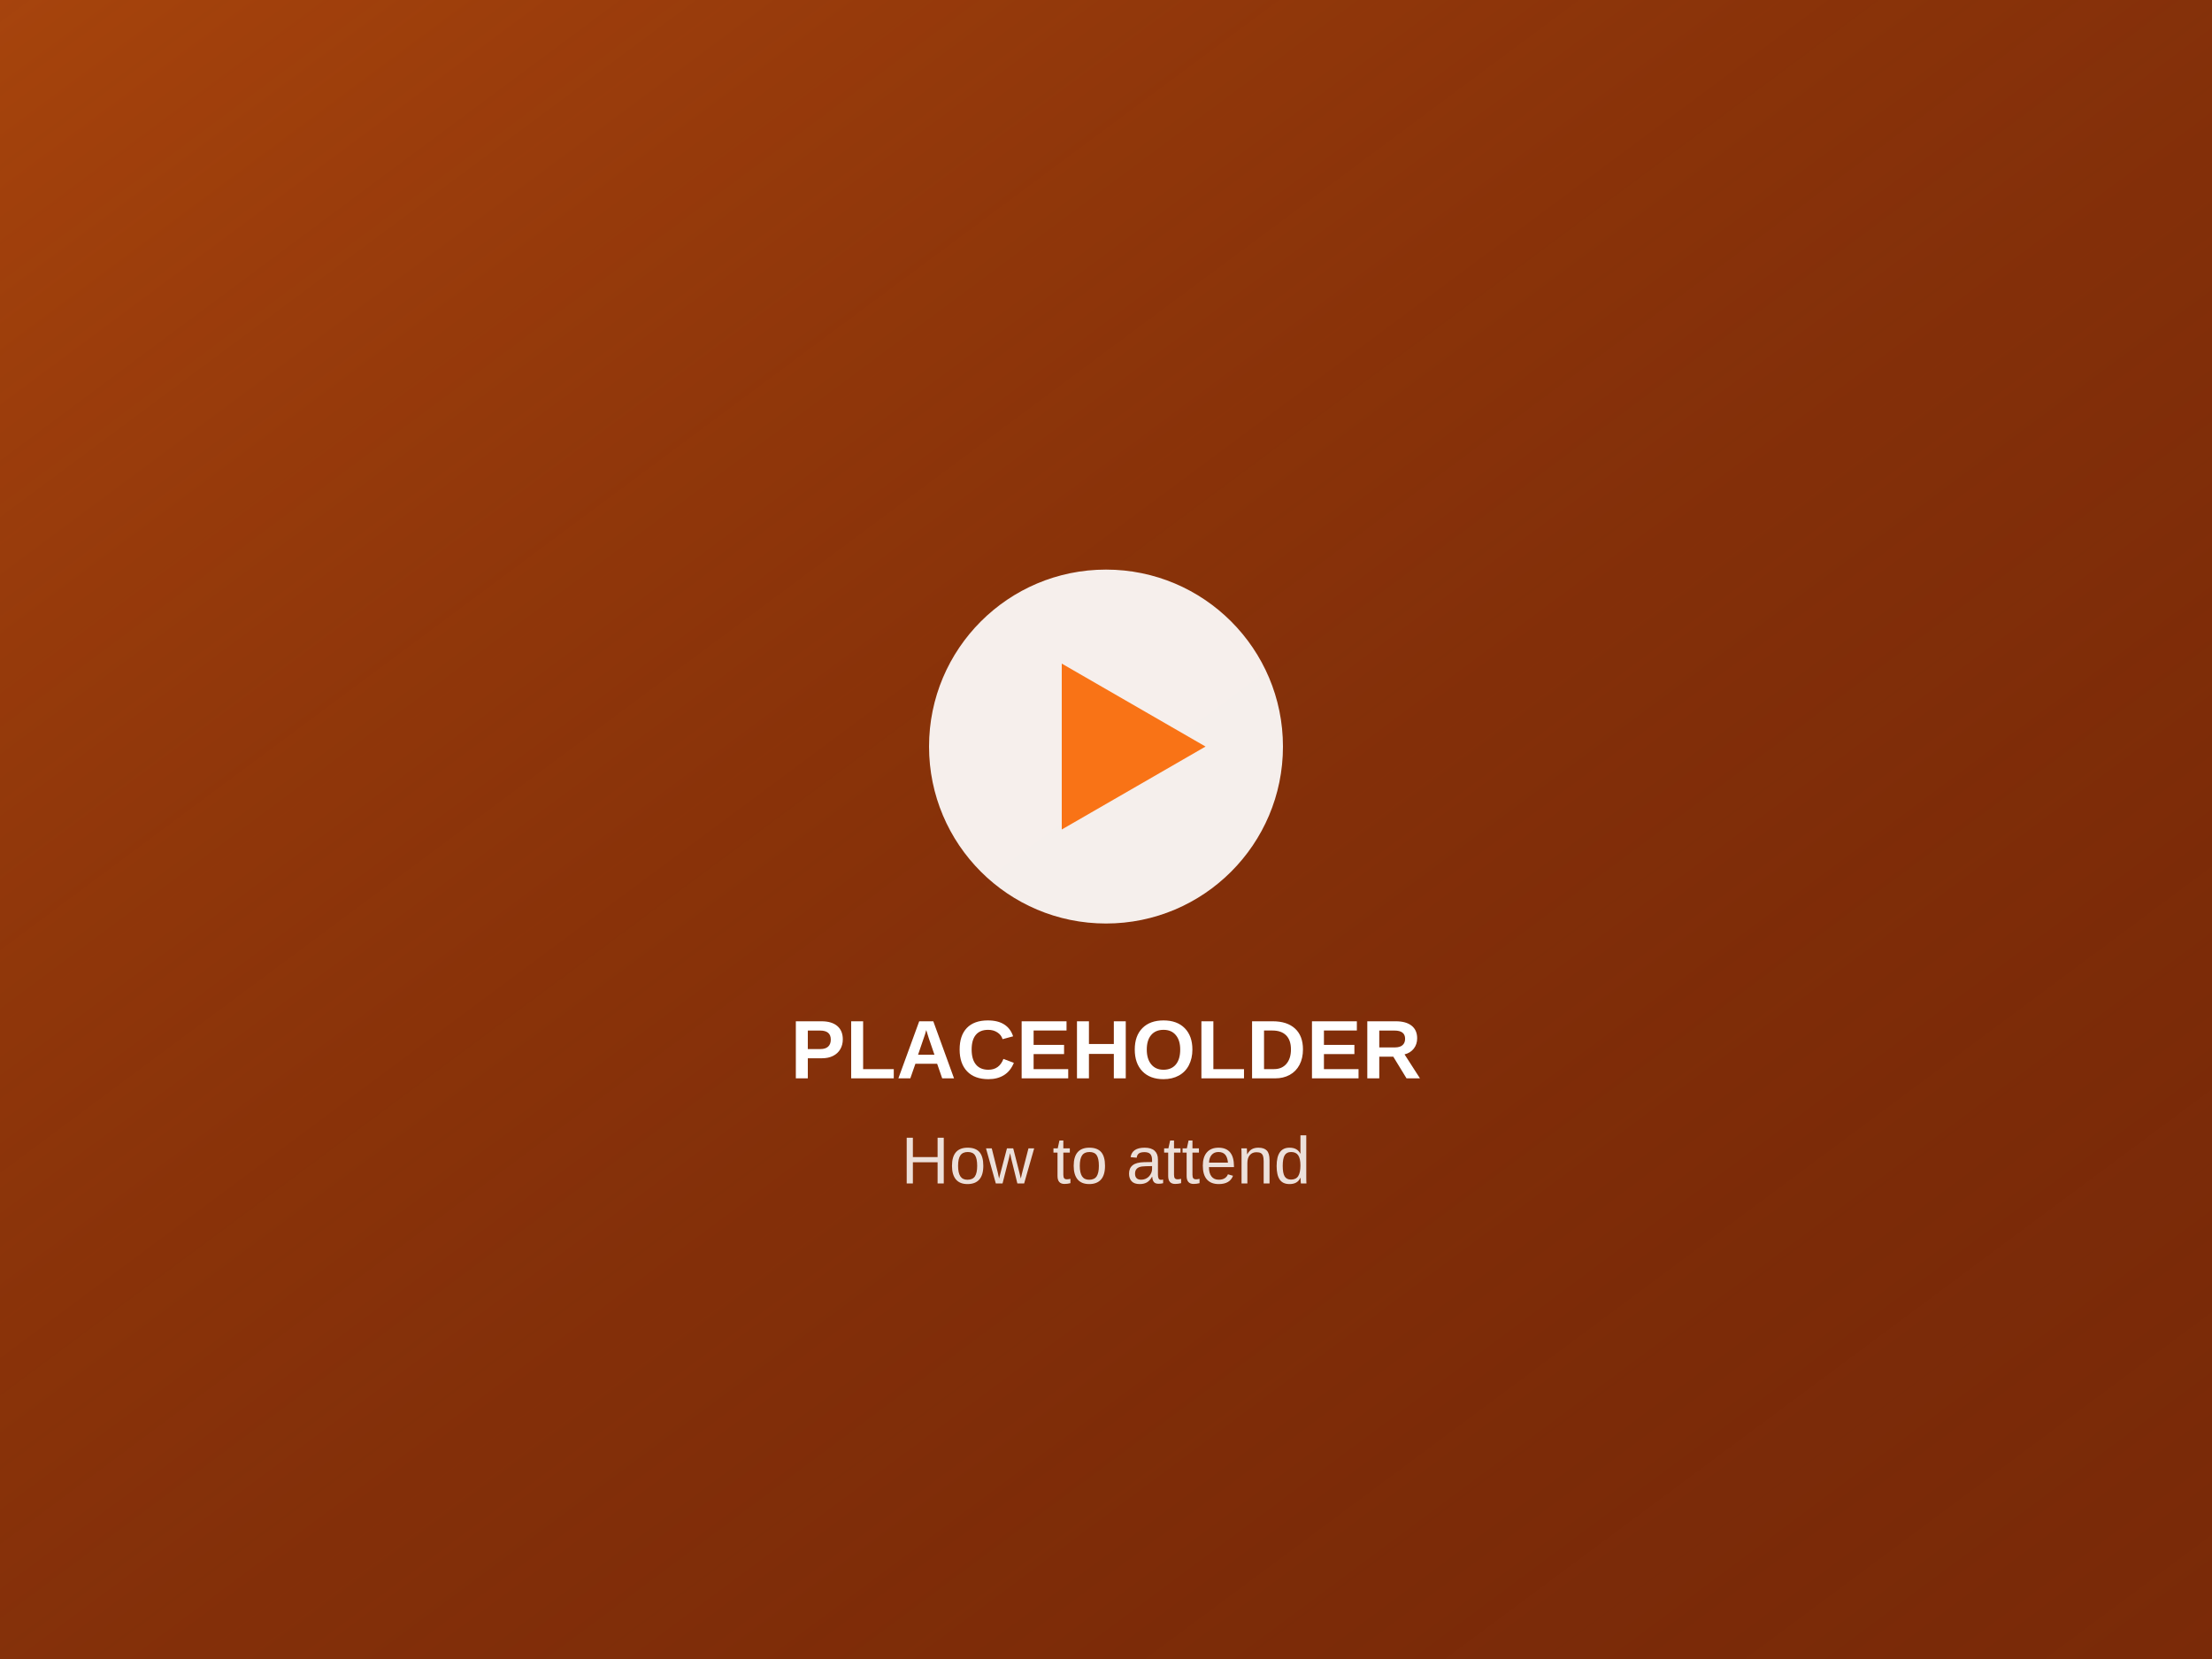
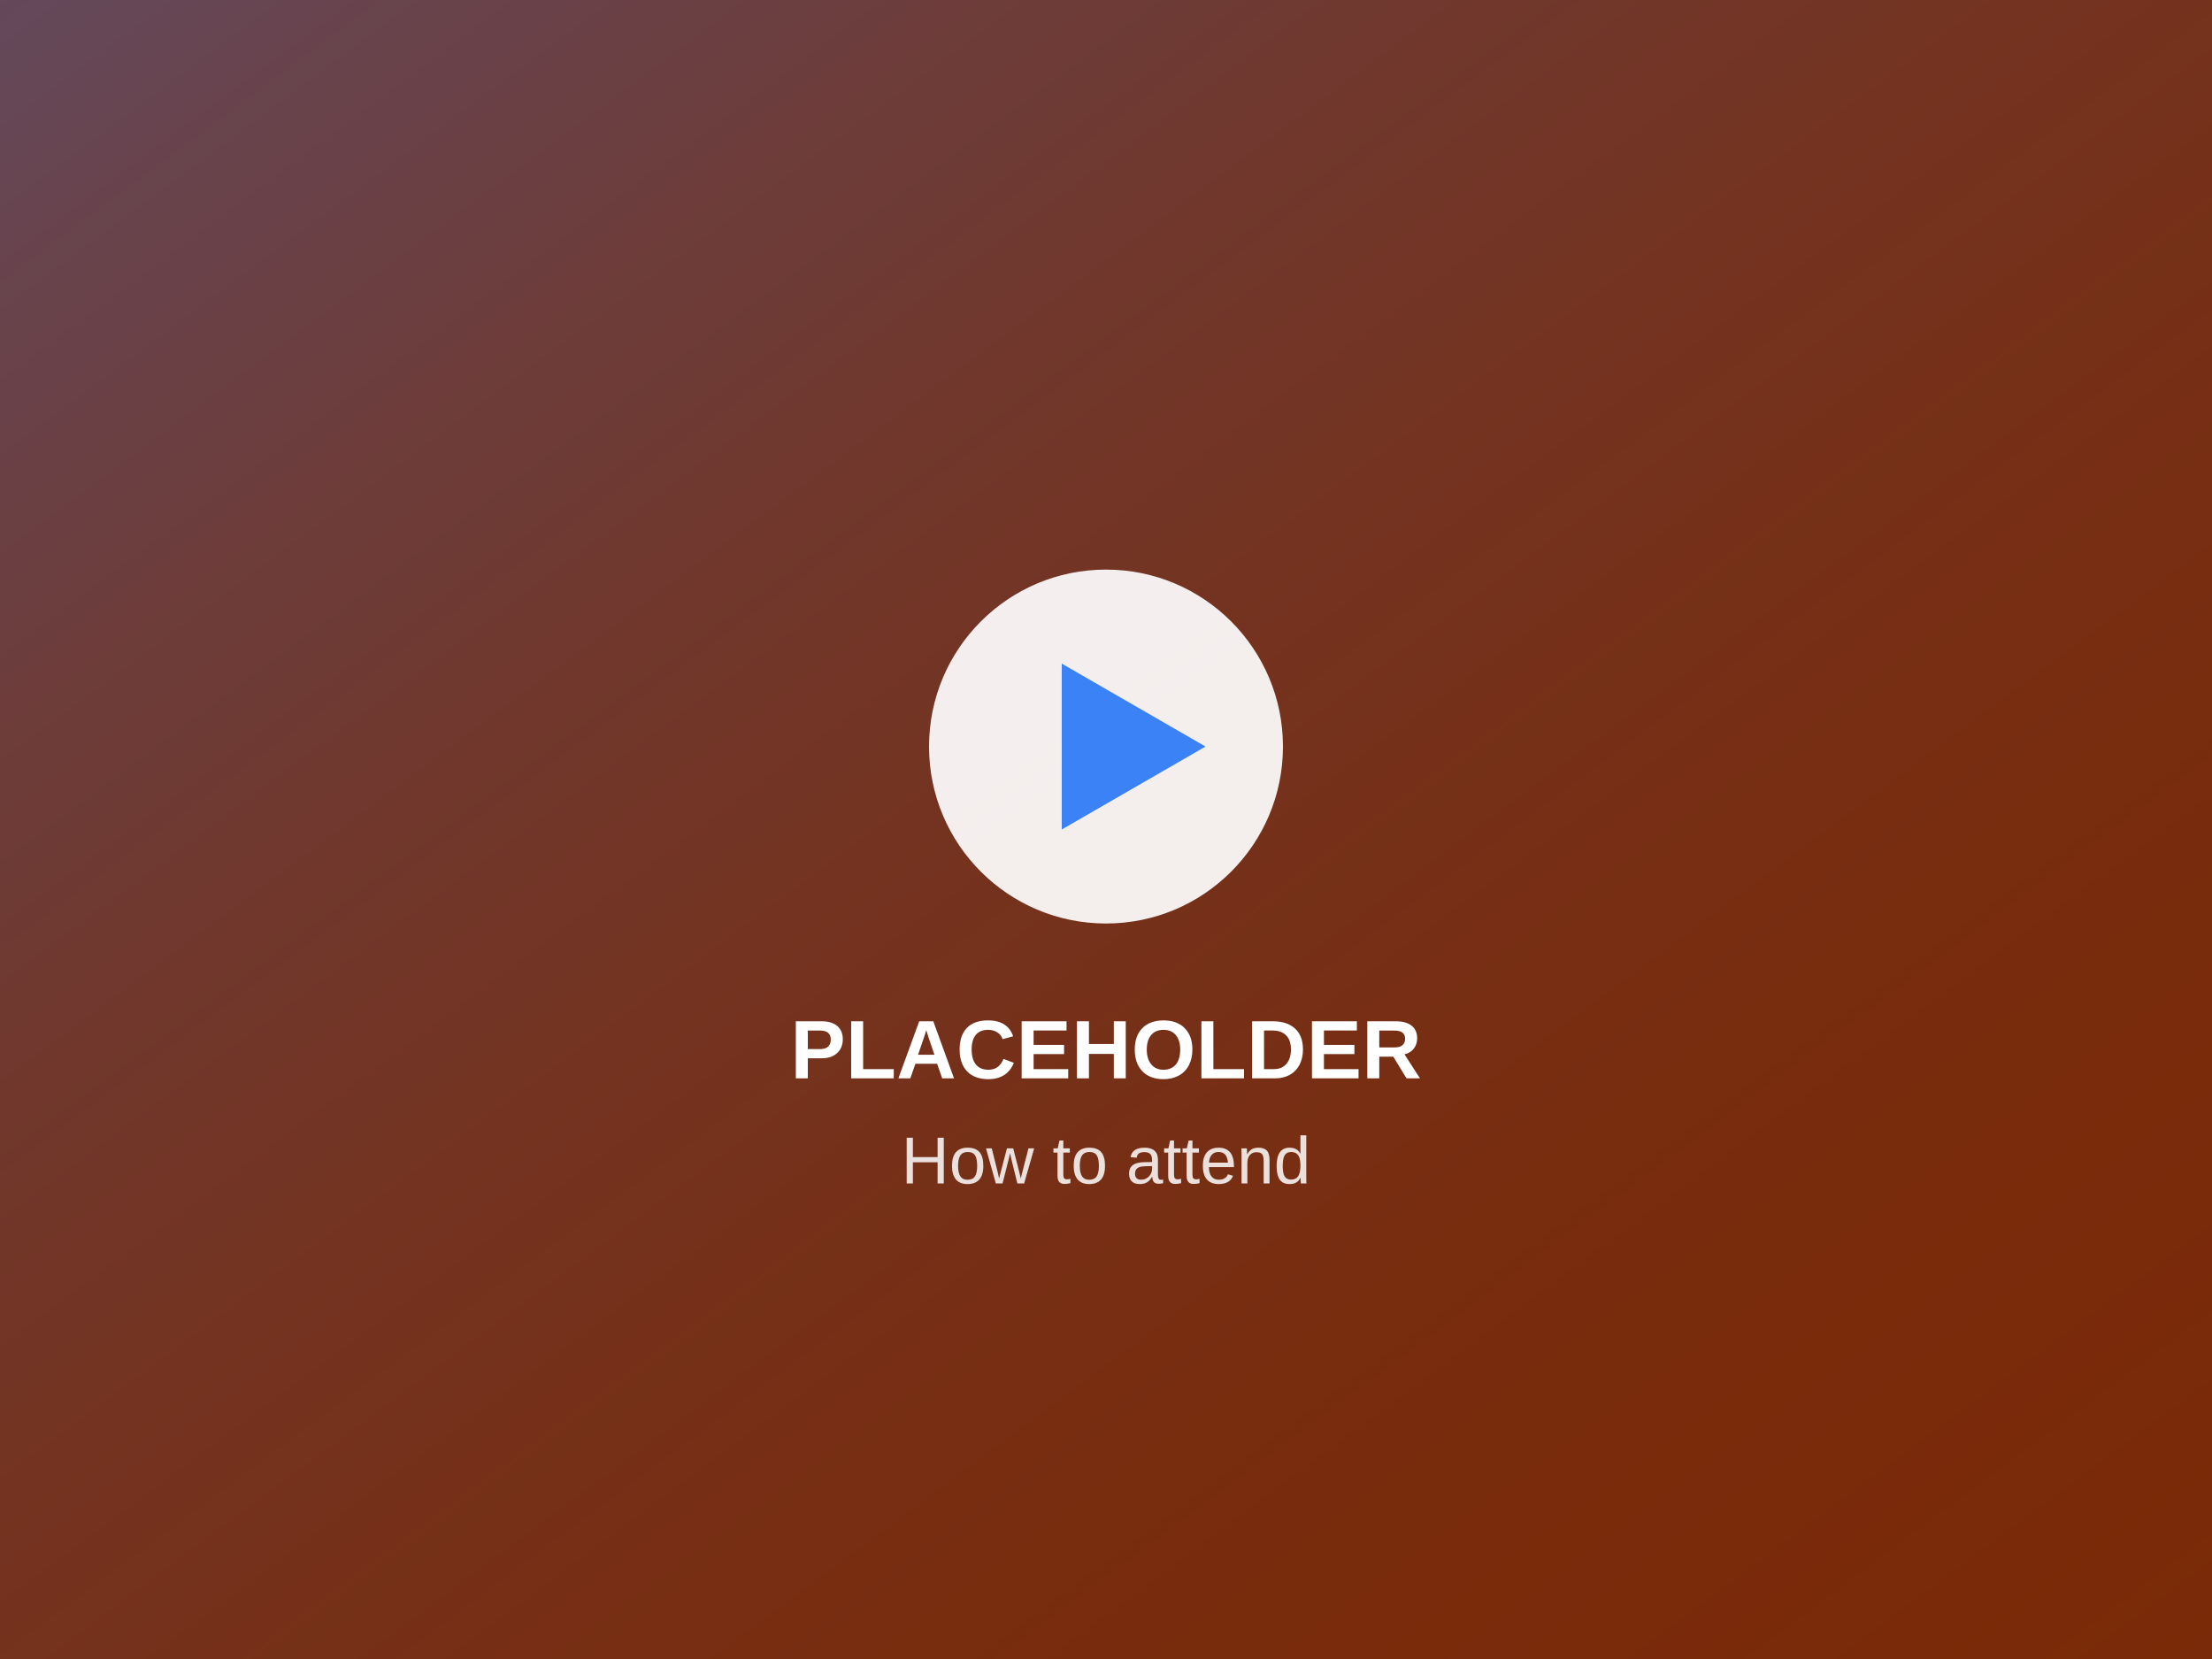
<svg xmlns="http://www.w3.org/2000/svg" viewBox="0 0 800 600" role="img" aria-label="Placeholder: how to attend video">
  <rect width="800" height="600" fill="#7A2A08" />
  <rect width="800" height="600" fill="url(#gHow)" />
  <defs>
    <linearGradient id="gHow" x1="0" y1="0" x2="1" y2="1">
-       <stop offset="0" stop-color="#F97316" stop-opacity="0.35" />
+       <stop offset="0" stop-color="#3B82F6" stop-opacity="0.35" />
      <stop offset="1" stop-color="#7A2A08" stop-opacity="0" />
    </linearGradient>
  </defs>
  <circle cx="400" cy="270" r="64" fill="#FFFFFF" fill-opacity="0.92" />
-   <path d="M384 240l52 30-52 30z" fill="#F97316" />
+   <path d="M384 240l52 30-52 30z" fill="#3B82F6" />
  <text x="400" y="390" text-anchor="middle" font-family="Arial, sans-serif" font-size="30" font-weight="700" fill="#FFFFFF">PLACEHOLDER</text>
  <text x="400" y="428" text-anchor="middle" font-family="Arial, sans-serif" font-size="24" fill="#FFFFFF" fill-opacity="0.85">How to attend</text>
</svg>
